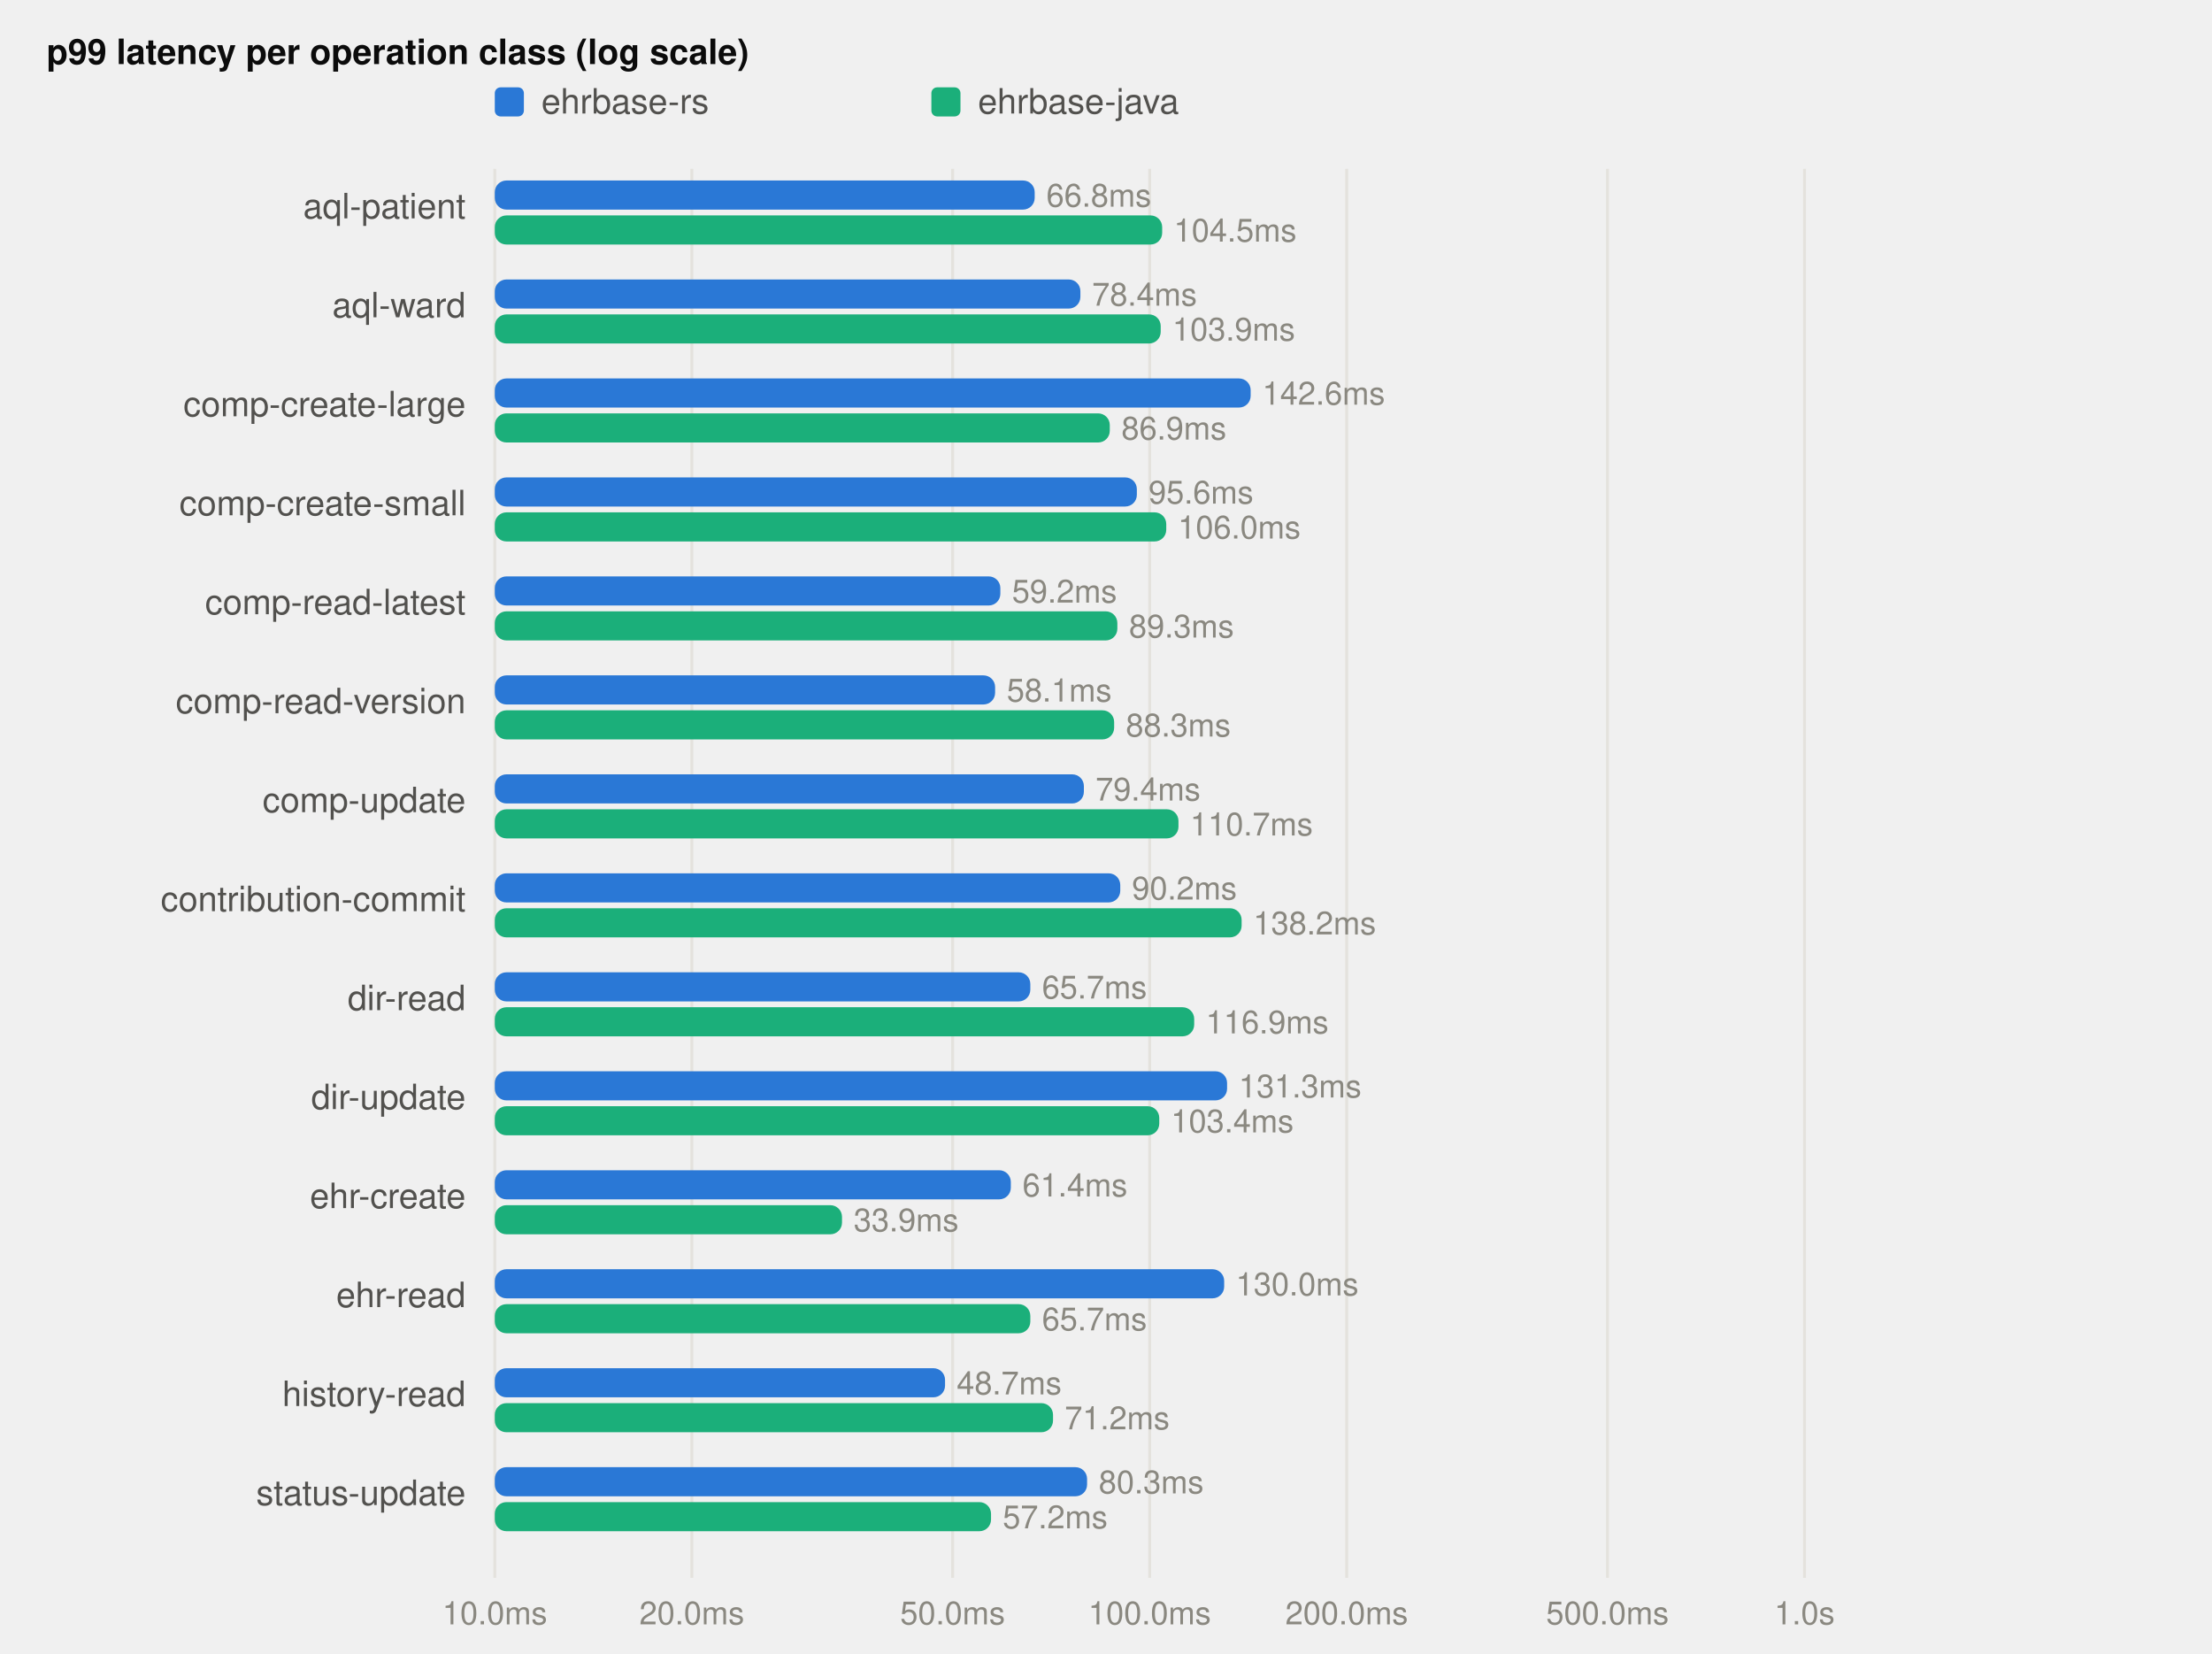
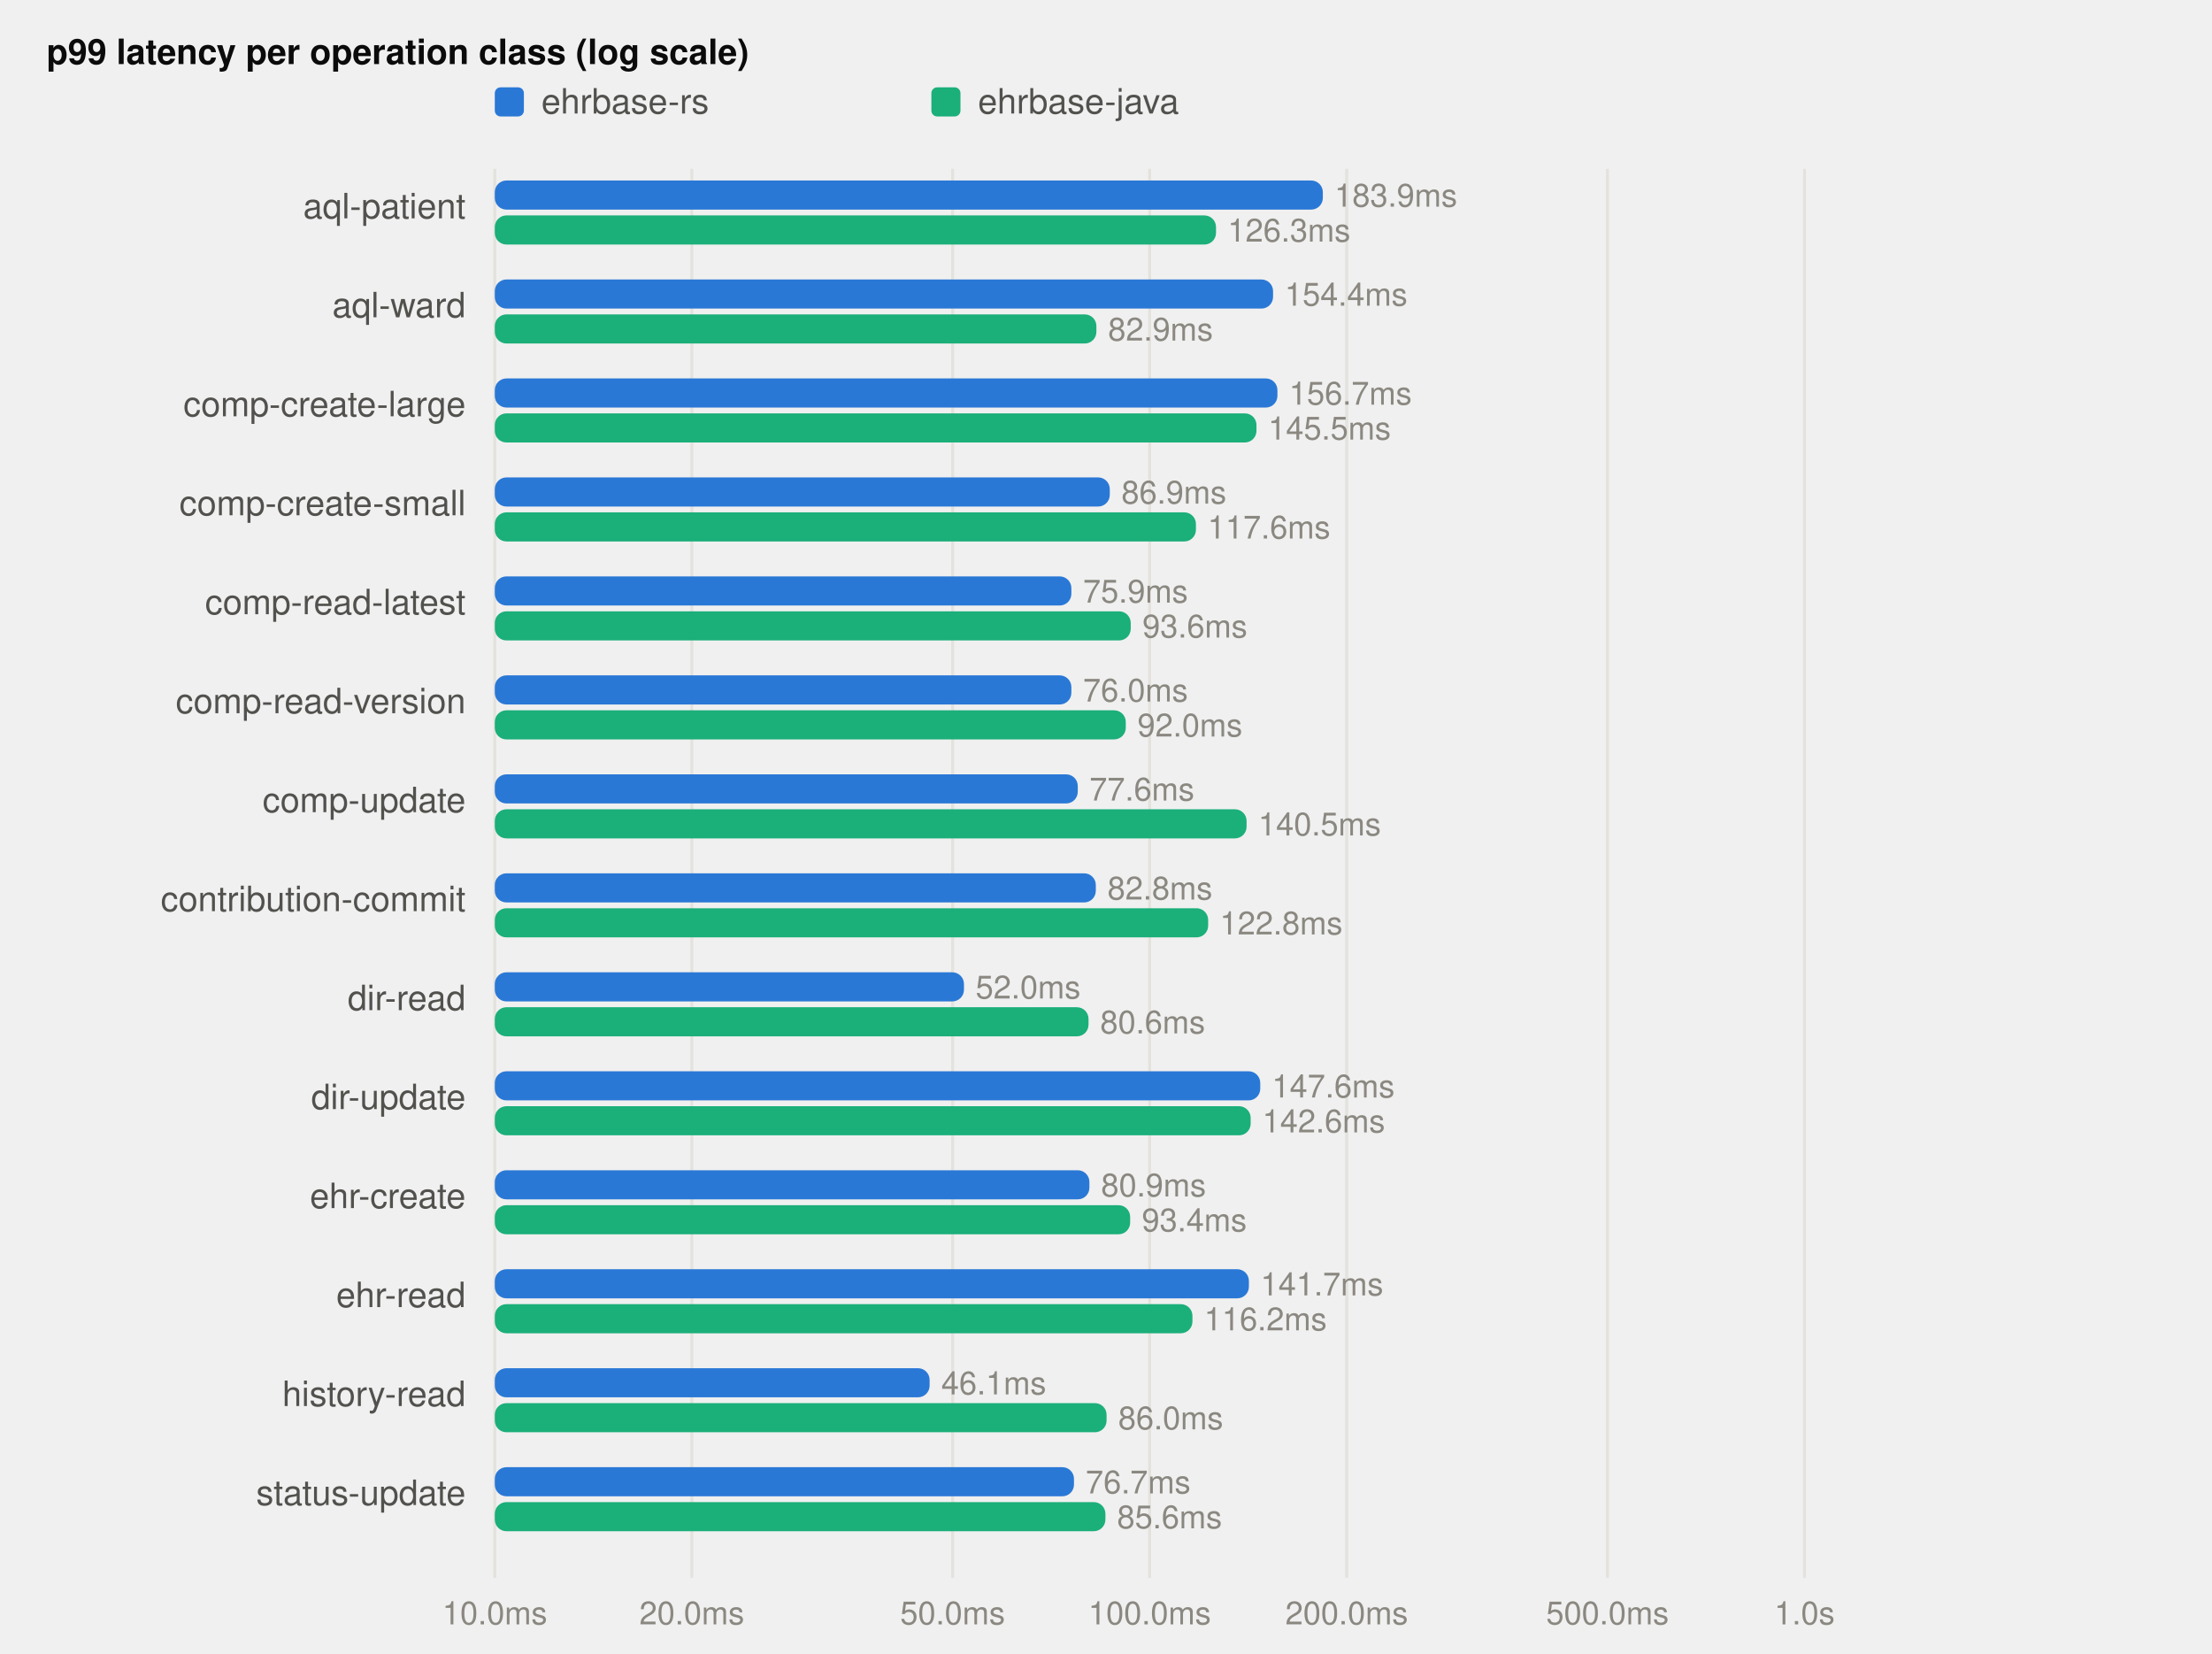
<svg xmlns="http://www.w3.org/2000/svg" viewBox="0 0 760 568" role="img" aria-label="p99 latency per operation class">
  <style>
text { fill: #52514e; font: 12px -apple-system, 'Segoe UI', Helvetica, Arial, sans-serif; }
.title { fill: #0b0b0b; font-weight: 600; }
.muted { fill: #8a8880; font-size: 11px; }
.grid { stroke: #e4e2dd; stroke-width: 1; }
.s1 { fill: #2a78d6; } .s1s { stroke: #2a78d6; }
.s2 { fill: #1baf7a; } .s2s { stroke: #1baf7a; }
@media (prefers-color-scheme: dark) {
text { fill: #c3c2b7; }
.title { fill: #ffffff; }
.muted { fill: #8f8e85; }
.grid { stroke: #3a3a38; }
.s1 { fill: #3987e5; } .s1s { stroke: #3987e5; }
.s2 { fill: #199e70; } .s2s { stroke: #199e70; }
}
</style>
  <text x="16" y="22" class="title">p99 latency per operation class (log scale)</text>
  <rect class="s1" x="170" y="30" width="10" height="10" rx="2" />
  <text x="186.0" y="39">ehrbase-rs</text>
  <rect class="s2" x="320" y="30" width="10" height="10" rx="2" />
  <text x="336.0" y="39">ehrbase-java</text>
  <line class="grid" x1="170.0" y1="58" x2="170.0" y2="542.0" />
  <text class="muted" x="170.0" y="558.0" text-anchor="middle">10.0ms</text>
  <line class="grid" x1="237.7" y1="58" x2="237.7" y2="542.0" />
  <text class="muted" x="237.7" y="558.0" text-anchor="middle">20.0ms</text>
  <line class="grid" x1="327.3" y1="58" x2="327.3" y2="542.0" />
  <text class="muted" x="327.3" y="558.0" text-anchor="middle">50.0ms</text>
  <line class="grid" x1="395.0" y1="58" x2="395.0" y2="542.0" />
  <text class="muted" x="395.0" y="558.0" text-anchor="middle">100.0ms</text>
  <line class="grid" x1="462.7" y1="58" x2="462.7" y2="542.0" />
  <text class="muted" x="462.7" y="558.0" text-anchor="middle">200.0ms</text>
  <line class="grid" x1="552.3" y1="58" x2="552.3" y2="542.0" />
  <text class="muted" x="552.3" y="558.0" text-anchor="middle">500.0ms</text>
  <line class="grid" x1="620.0" y1="58" x2="620.0" y2="542.0" />
  <text class="muted" x="620.0" y="558.0" text-anchor="middle">1.0s</text>
  <text x="160.0" y="75.0" text-anchor="end">aql-patient</text>
-   <rect class="s1" x="170" y="62.0" width="185.5" height="10" rx="4" />
-   <text class="muted" x="359.5" y="71.0">66.8ms</text>
-   <rect class="s2" x="170" y="74.0" width="229.3" height="10" rx="4" />
-   <text class="muted" x="403.3" y="83.0">104.5ms</text>
+   <rect class="s1" x="170" y="62.0" width="284.5" height="10" rx="4" />
+   <text class="muted" x="458.5" y="71.0">183.9ms</text>
+   <rect class="s2" x="170" y="74.0" width="247.8" height="10" rx="4" />
+   <text class="muted" x="421.8" y="83.0">126.3ms</text>
  <text x="160.0" y="109.0" text-anchor="end">aql-ward</text>
-   <rect class="s1" x="170" y="96.0" width="201.2" height="10" rx="4" />
-   <text class="muted" x="375.2" y="105.0">78.4ms</text>
-   <rect class="s2" x="170" y="108.0" width="228.8" height="10" rx="4" />
-   <text class="muted" x="402.8" y="117.0">103.9ms</text>
+   <rect class="s1" x="170" y="96.0" width="267.4" height="10" rx="4" />
+   <text class="muted" x="441.4" y="105.0">154.4ms</text>
+   <rect class="s2" x="170" y="108.0" width="206.7" height="10" rx="4" />
+   <text class="muted" x="380.7" y="117.0">82.9ms</text>
  <text x="160.0" y="143.0" text-anchor="end">comp-create-large</text>
-   <rect class="s1" x="170" y="130.0" width="259.7" height="10" rx="4" />
-   <text class="muted" x="433.7" y="139.0">142.6ms</text>
-   <rect class="s2" x="170" y="142.0" width="211.3" height="10" rx="4" />
-   <text class="muted" x="385.3" y="151.0">86.9ms</text>
+   <rect class="s1" x="170" y="130.0" width="268.9" height="10" rx="4" />
+   <text class="muted" x="442.9" y="139.0">156.7ms</text>
+   <rect class="s2" x="170" y="142.0" width="261.7" height="10" rx="4" />
+   <text class="muted" x="435.7" y="151.0">145.5ms</text>
  <text x="160.0" y="177.0" text-anchor="end">comp-create-small</text>
-   <rect class="s1" x="170" y="164.0" width="220.6" height="10" rx="4" />
-   <text class="muted" x="394.6" y="173.0">95.6ms</text>
-   <rect class="s2" x="170" y="176.0" width="230.7" height="10" rx="4" />
-   <text class="muted" x="404.7" y="185.0">106.0ms</text>
+   <rect class="s1" x="170" y="164.0" width="211.3" height="10" rx="4" />
+   <text class="muted" x="385.3" y="173.0">86.9ms</text>
+   <rect class="s2" x="170" y="176.0" width="240.9" height="10" rx="4" />
+   <text class="muted" x="414.9" y="185.0">117.6ms</text>
  <text x="160.0" y="211.0" text-anchor="end">comp-read-latest</text>
-   <rect class="s1" x="170" y="198.0" width="173.7" height="10" rx="4" />
-   <text class="muted" x="347.7" y="207.0">59.2ms</text>
-   <rect class="s2" x="170" y="210.0" width="213.9" height="10" rx="4" />
-   <text class="muted" x="387.9" y="219.0">89.3ms</text>
+   <rect class="s1" x="170" y="198.0" width="198.1" height="10" rx="4" />
+   <text class="muted" x="372.1" y="207.0">75.9ms</text>
+   <rect class="s2" x="170" y="210.0" width="218.5" height="10" rx="4" />
+   <text class="muted" x="392.5" y="219.0">93.6ms</text>
  <text x="160.0" y="245.0" text-anchor="end">comp-read-version</text>
-   <rect class="s1" x="170" y="232.0" width="171.9" height="10" rx="4" />
-   <text class="muted" x="345.9" y="241.0">58.1ms</text>
-   <rect class="s2" x="170" y="244.0" width="212.8" height="10" rx="4" />
-   <text class="muted" x="386.8" y="253.0">88.3ms</text>
+   <rect class="s1" x="170" y="232.0" width="198.1" height="10" rx="4" />
+   <text class="muted" x="372.1" y="241.0">76.0ms</text>
+   <rect class="s2" x="170" y="244.0" width="216.8" height="10" rx="4" />
+   <text class="muted" x="390.8" y="253.0">92.0ms</text>
  <text x="160.0" y="279.0" text-anchor="end">comp-update</text>
-   <rect class="s1" x="170" y="266.0" width="202.4" height="10" rx="4" />
-   <text class="muted" x="376.4" y="275.0">79.4ms</text>
-   <rect class="s2" x="170" y="278.0" width="234.9" height="10" rx="4" />
-   <text class="muted" x="408.9" y="287.0">110.7ms</text>
+   <rect class="s1" x="170" y="266.0" width="200.3" height="10" rx="4" />
+   <text class="muted" x="374.3" y="275.0">77.6ms</text>
+   <rect class="s2" x="170" y="278.0" width="258.3" height="10" rx="4" />
+   <text class="muted" x="432.3" y="287.0">140.5ms</text>
  <text x="160.0" y="313.0" text-anchor="end">contribution-commit</text>
-   <rect class="s1" x="170" y="300.0" width="214.9" height="10" rx="4" />
-   <text class="muted" x="388.9" y="309.0">90.2ms</text>
-   <rect class="s2" x="170" y="312.0" width="256.6" height="10" rx="4" />
-   <text class="muted" x="430.6" y="321.0">138.2ms</text>
+   <rect class="s1" x="170" y="300.0" width="206.5" height="10" rx="4" />
+   <text class="muted" x="380.5" y="309.0">82.8ms</text>
+   <rect class="s2" x="170" y="312.0" width="245.1" height="10" rx="4" />
+   <text class="muted" x="419.1" y="321.0">122.8ms</text>
  <text x="160.0" y="347.0" text-anchor="end">dir-read</text>
-   <rect class="s1" x="170" y="334.0" width="184.0" height="10" rx="4" />
-   <text class="muted" x="358.0" y="343.0">65.7ms</text>
-   <rect class="s2" x="170" y="346.0" width="240.3" height="10" rx="4" />
-   <text class="muted" x="414.3" y="355.0">116.9ms</text>
+   <rect class="s1" x="170" y="334.0" width="161.2" height="10" rx="4" />
+   <text class="muted" x="335.2" y="343.0">52.0ms</text>
+   <rect class="s2" x="170" y="346.0" width="204.0" height="10" rx="4" />
+   <text class="muted" x="378.0" y="355.0">80.6ms</text>
  <text x="160.0" y="381.0" text-anchor="end">dir-update</text>
-   <rect class="s1" x="170" y="368.0" width="251.6" height="10" rx="4" />
-   <text class="muted" x="425.6" y="377.0">131.3ms</text>
-   <rect class="s2" x="170" y="380.0" width="228.3" height="10" rx="4" />
-   <text class="muted" x="402.3" y="389.0">103.4ms</text>
+   <rect class="s1" x="170" y="368.0" width="263.0" height="10" rx="4" />
+   <text class="muted" x="437.0" y="377.0">147.6ms</text>
+   <rect class="s2" x="170" y="380.0" width="259.7" height="10" rx="4" />
+   <text class="muted" x="433.7" y="389.0">142.6ms</text>
  <text x="160.0" y="415.0" text-anchor="end">ehr-create</text>
-   <rect class="s1" x="170" y="402.0" width="177.3" height="10" rx="4" />
-   <text class="muted" x="351.3" y="411.0">61.4ms</text>
-   <rect class="s2" x="170" y="414.0" width="119.3" height="10" rx="4" />
-   <text class="muted" x="293.3" y="423.0">33.9ms</text>
+   <rect class="s1" x="170" y="402.0" width="204.3" height="10" rx="4" />
+   <text class="muted" x="378.3" y="411.0">80.9ms</text>
+   <rect class="s2" x="170" y="414.0" width="218.3" height="10" rx="4" />
+   <text class="muted" x="392.3" y="423.0">93.4ms</text>
  <text x="160.0" y="449.0" text-anchor="end">ehr-read</text>
-   <rect class="s1" x="170" y="436.0" width="250.6" height="10" rx="4" />
-   <text class="muted" x="424.6" y="445.0">130.0ms</text>
-   <rect class="s2" x="170" y="448.0" width="184.0" height="10" rx="4" />
-   <text class="muted" x="358.0" y="457.0">65.7ms</text>
+   <rect class="s1" x="170" y="436.0" width="259.1" height="10" rx="4" />
+   <text class="muted" x="433.1" y="445.0">141.7ms</text>
+   <rect class="s2" x="170" y="448.0" width="239.7" height="10" rx="4" />
+   <text class="muted" x="413.7" y="457.0">116.2ms</text>
  <text x="160.0" y="483.0" text-anchor="end">history-read</text>
-   <rect class="s1" x="170" y="470.0" width="154.7" height="10" rx="4" />
-   <text class="muted" x="328.7" y="479.0">48.7ms</text>
-   <rect class="s2" x="170" y="482.0" width="191.8" height="10" rx="4" />
-   <text class="muted" x="365.8" y="491.0">71.2ms</text>
+   <rect class="s1" x="170" y="470.0" width="149.4" height="10" rx="4" />
+   <text class="muted" x="323.4" y="479.0">46.1ms</text>
+   <rect class="s2" x="170" y="482.0" width="210.2" height="10" rx="4" />
+   <text class="muted" x="384.2" y="491.0">86.0ms</text>
  <text x="160.0" y="517.0" text-anchor="end">status-update</text>
-   <rect class="s1" x="170" y="504.0" width="203.5" height="10" rx="4" />
-   <text class="muted" x="377.5" y="513.0">80.3ms</text>
-   <rect class="s2" x="170" y="516.0" width="170.5" height="10" rx="4" />
-   <text class="muted" x="344.5" y="525.0">57.2ms</text>
+   <rect class="s1" x="170" y="504.0" width="199.0" height="10" rx="4" />
+   <text class="muted" x="373.0" y="513.0">76.7ms</text>
+   <rect class="s2" x="170" y="516.0" width="209.8" height="10" rx="4" />
+   <text class="muted" x="383.8" y="525.0">85.6ms</text>
</svg>
